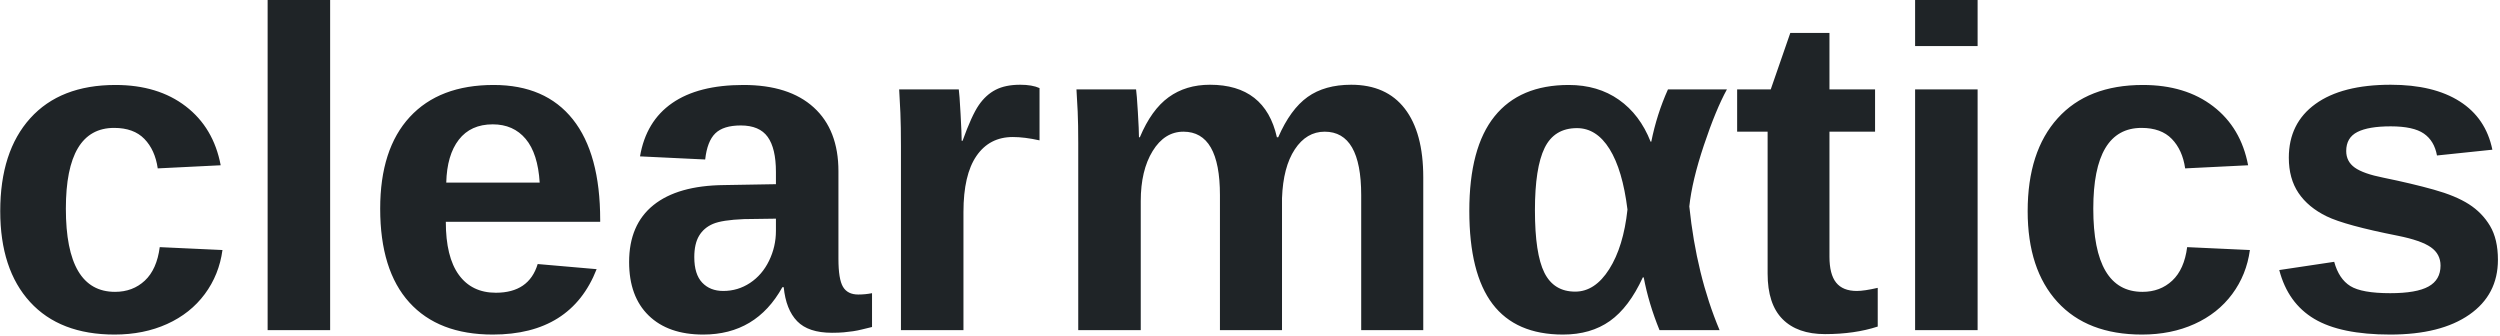
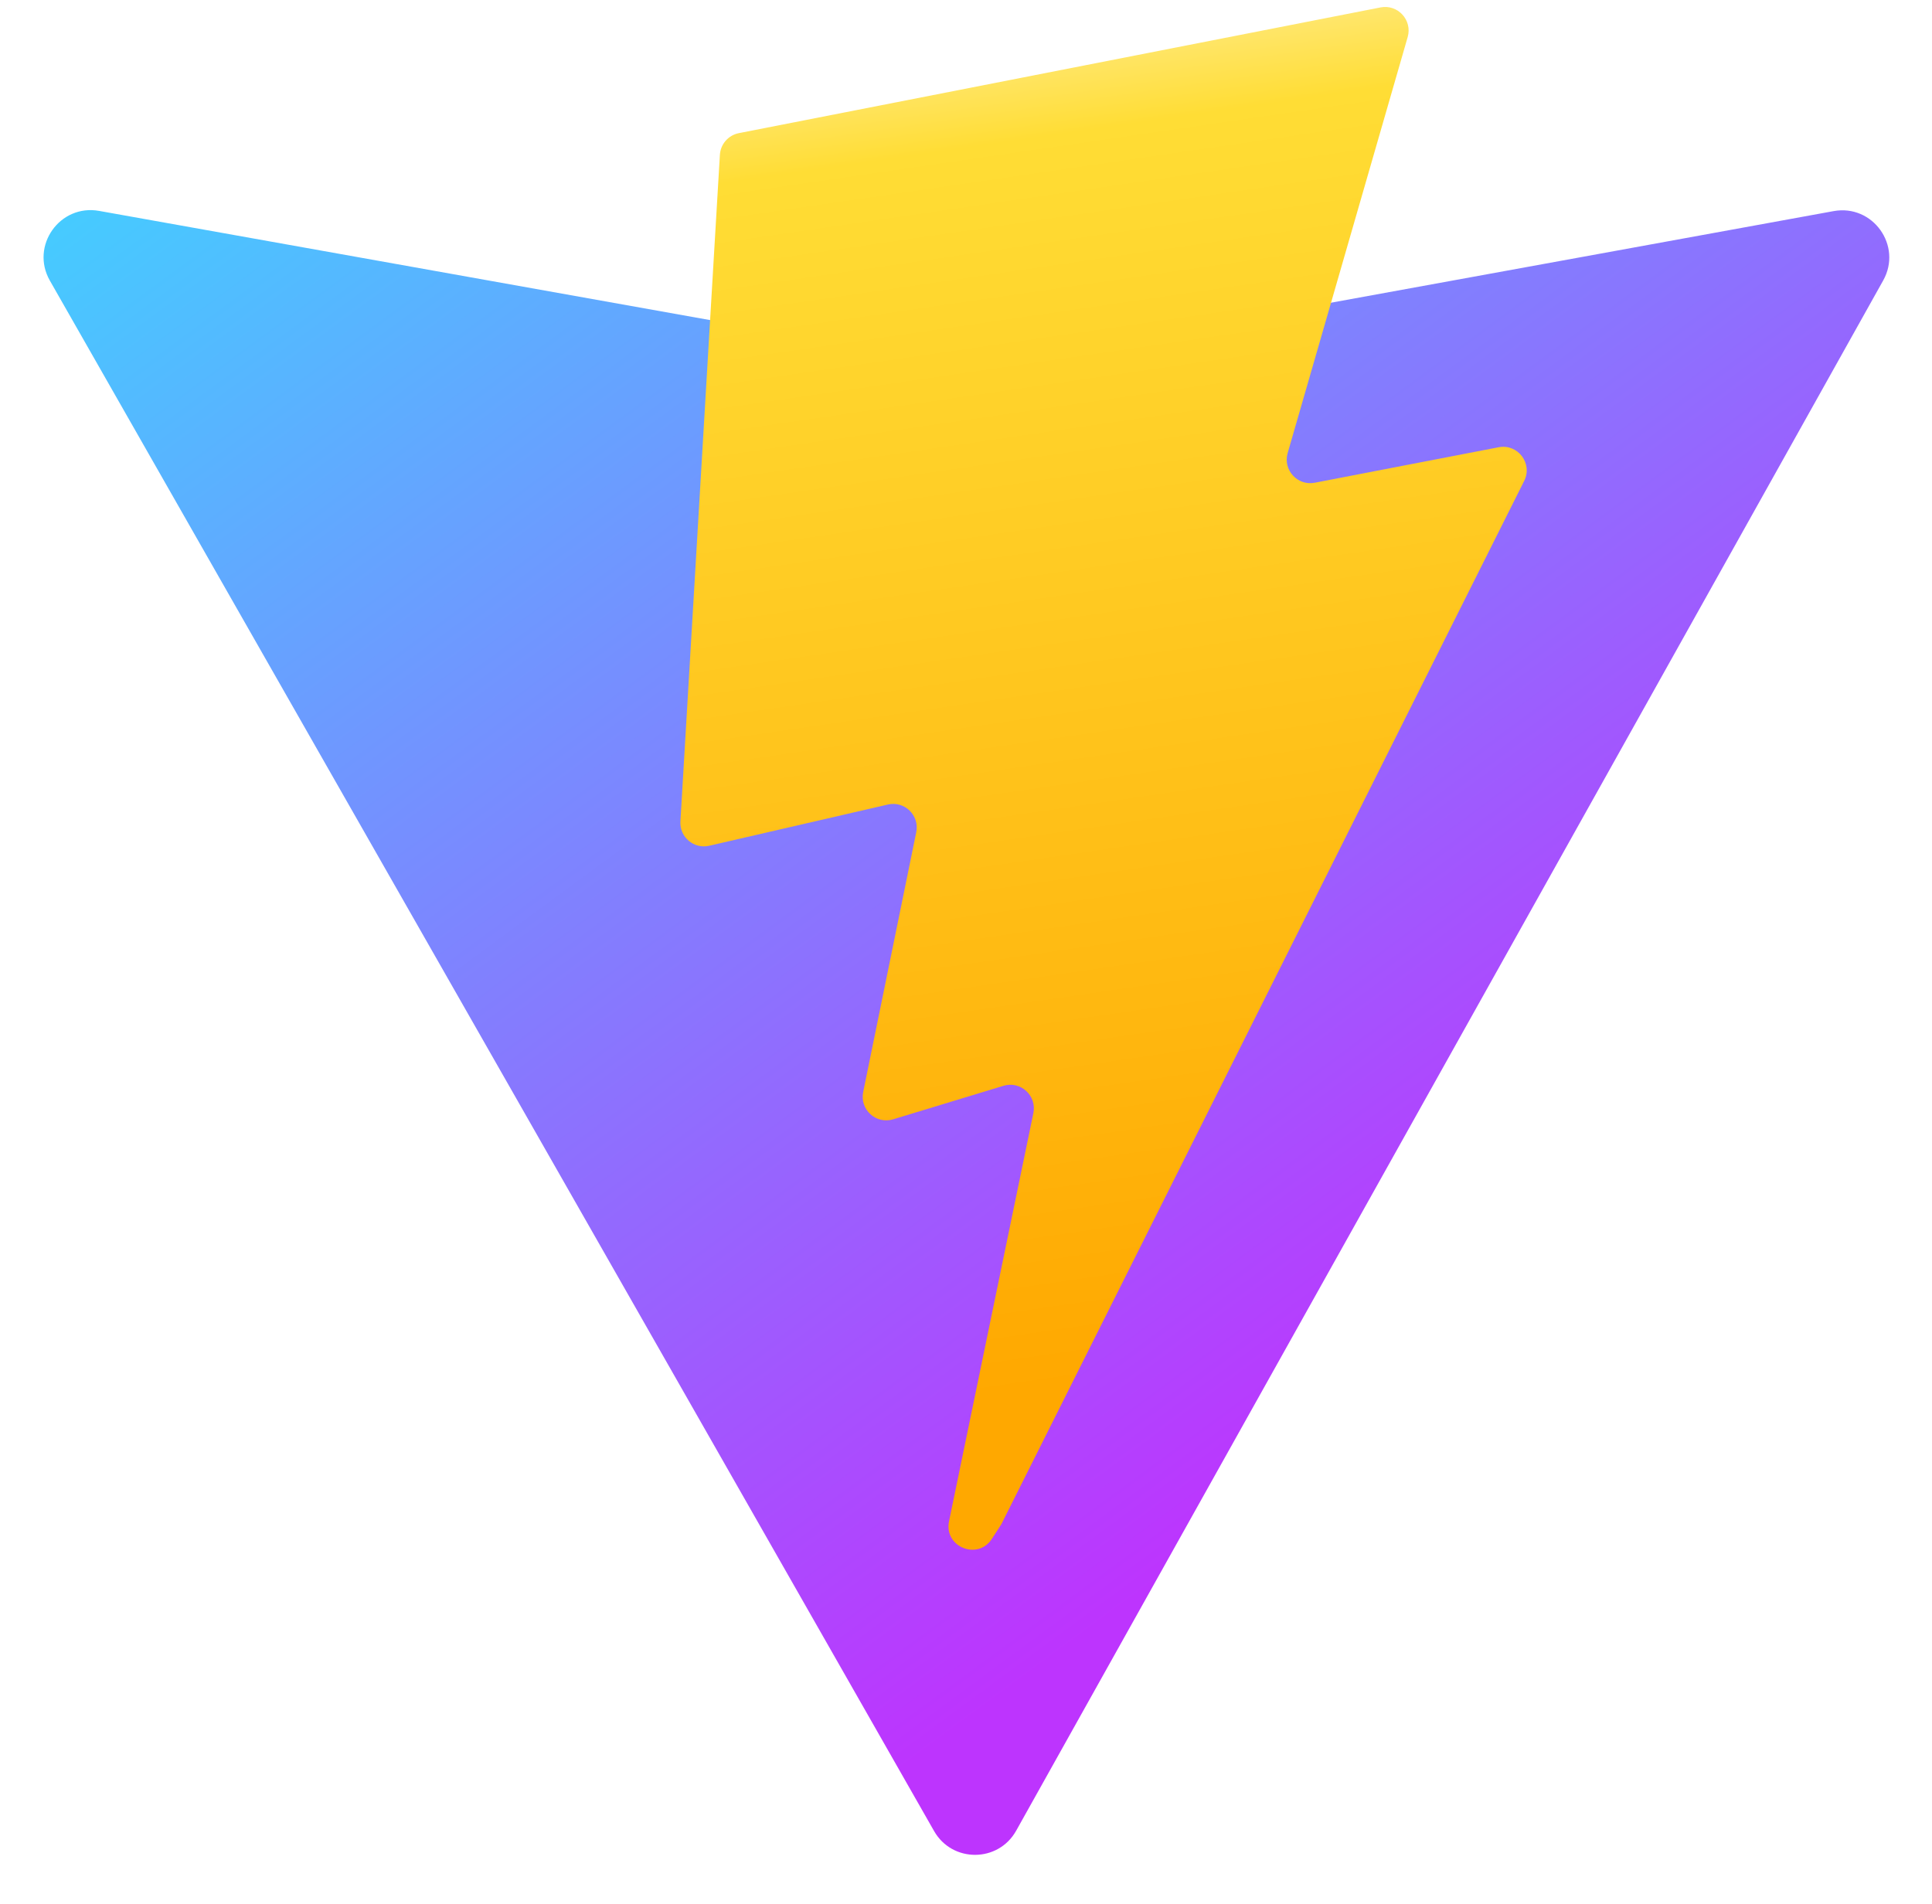
- <svg xmlns="http://www.w3.org/2000/svg" width="878" height="118" viewBox="0 0 878 118">
-   <path fill="#1F2427" fill-rule="evenodd" d="M40.241,117.497 C27.428,117.497 17.532,113.682 10.553,106.052 C3.574,98.422 0.084,87.784 0.084,74.138 C0.084,60.179 3.6,49.307 10.631,41.521 C17.662,33.734 27.636,29.841 40.553,29.841 C50.501,29.841 58.73,32.341 65.241,37.341 C71.751,42.341 75.84,49.242 77.506,58.044 L55.397,59.138 C54.772,54.815 53.209,51.364 50.709,48.786 C48.209,46.208 44.668,44.919 40.084,44.919 C28.782,44.919 23.131,54.372 23.131,73.278 C23.131,92.758 28.886,102.497 40.397,102.497 C44.563,102.497 48.053,101.182 50.866,98.552 C53.678,95.922 55.423,92.002 56.1,86.794 L78.131,87.81 C77.35,93.591 75.28,98.747 71.92,103.278 C68.561,107.81 64.147,111.312 58.678,113.786 C53.209,116.26 47.064,117.497 40.241,117.497 Z M93.991,115.935 L93.991,-0.003 L115.944,-0.003 L115.944,115.935 L93.991,115.935 Z M173.053,117.497 C160.345,117.497 150.579,113.734 143.756,106.208 C136.933,98.682 133.522,87.706 133.522,73.278 C133.522,59.32 136.985,48.591 143.912,41.091 C150.84,33.591 160.657,29.841 173.366,29.841 C185.501,29.841 194.772,33.864 201.178,41.911 C207.584,49.958 210.787,61.742 210.787,77.263 L210.787,77.888 L156.569,77.888 C156.569,86.117 158.092,92.328 161.139,96.521 C164.186,100.713 168.522,102.81 174.147,102.81 C181.907,102.81 186.803,99.45 188.834,92.731 L209.537,94.528 C203.548,109.841 191.386,117.497 173.053,117.497 Z M173.053,43.669 C167.897,43.669 163.925,45.466 161.139,49.06 C158.353,52.653 156.881,57.679 156.725,64.138 L189.537,64.138 C189.121,57.315 187.48,52.198 184.616,48.786 C181.751,45.375 177.897,43.669 173.053,43.669 Z M246.959,117.497 C238.782,117.497 232.402,115.271 227.819,110.817 C223.235,106.364 220.944,100.101 220.944,92.028 C220.944,83.278 223.795,76.612 229.498,72.028 C235.202,67.445 243.47,65.101 254.303,64.997 L272.506,64.685 L272.506,60.388 C272.506,54.867 271.543,50.765 269.616,48.083 C267.688,45.401 264.537,44.06 260.162,44.06 C256.1,44.06 253.118,44.984 251.217,46.833 C249.316,48.682 248.131,51.742 247.662,56.013 L224.772,54.919 C226.178,46.69 229.941,40.453 236.061,36.208 C242.181,31.963 250.527,29.841 261.1,29.841 C271.777,29.841 280.006,32.471 285.787,37.731 C291.569,42.992 294.459,50.466 294.459,60.153 L294.459,90.935 C294.459,95.674 294.993,98.942 296.061,100.739 C297.129,102.536 298.912,103.435 301.412,103.435 C303.079,103.435 304.694,103.278 306.256,102.966 L306.256,114.841 C304.954,115.153 303.782,115.44 302.741,115.7 C301.699,115.961 300.657,116.169 299.616,116.325 C298.574,116.481 297.467,116.612 296.295,116.716 C295.123,116.82 293.756,116.872 292.194,116.872 C286.673,116.872 282.597,115.518 279.967,112.81 C277.337,110.101 275.761,106.117 275.241,100.856 L274.772,100.856 C268.626,111.95 259.355,117.497 246.959,117.497 Z M272.506,76.794 L261.256,76.95 C256.152,77.159 252.532,77.718 250.397,78.63 C248.261,79.541 246.634,80.935 245.514,82.81 C244.394,84.685 243.834,87.185 243.834,90.31 C243.834,94.32 244.759,97.302 246.608,99.255 C248.457,101.208 250.918,102.185 253.991,102.185 C257.428,102.185 260.566,101.247 263.405,99.372 C266.243,97.497 268.47,94.906 270.084,91.599 C271.699,88.291 272.506,84.789 272.506,81.091 L272.506,76.794 Z M316.412,115.935 L316.412,51.247 C316.412,46.612 316.347,42.745 316.217,39.646 C316.087,36.547 315.944,33.799 315.787,31.403 L336.725,31.403 C336.881,32.341 337.09,35.192 337.35,39.958 C337.61,44.724 337.741,47.888 337.741,49.45 L338.053,49.45 C340.188,43.513 342.089,39.333 343.756,36.911 C345.423,34.489 347.402,32.692 349.694,31.521 C351.985,30.349 354.85,29.763 358.287,29.763 C361.1,29.763 363.366,30.153 365.084,30.935 L365.084,49.294 C361.543,48.513 358.418,48.122 355.709,48.122 C350.241,48.122 345.983,50.336 342.936,54.763 C339.889,59.19 338.366,65.752 338.366,74.45 L338.366,115.935 L316.412,115.935 Z M428.444,115.935 L428.444,68.513 C428.444,53.669 424.173,46.247 415.631,46.247 C411.204,46.247 407.597,48.513 404.811,53.044 C402.024,57.575 400.631,63.435 400.631,70.622 L400.631,115.935 L378.678,115.935 L378.678,50.31 C378.678,45.778 378.613,42.067 378.483,39.177 C378.353,36.286 378.209,33.695 378.053,31.403 L398.991,31.403 C399.147,32.393 399.355,35.036 399.616,39.333 C399.876,43.63 400.006,46.586 400.006,48.2 L400.319,48.2 C403.027,41.742 406.399,37.054 410.436,34.138 C414.472,31.221 419.303,29.763 424.928,29.763 C437.845,29.763 445.683,35.908 448.444,48.2 L448.912,48.2 C451.777,41.638 455.214,36.924 459.225,34.06 C463.235,31.195 468.339,29.763 474.537,29.763 C482.767,29.763 489.043,32.562 493.366,38.161 C497.688,43.76 499.85,51.794 499.85,62.263 L499.85,115.935 L478.053,115.935 L478.053,68.513 C478.053,53.669 473.782,46.247 465.241,46.247 C460.97,46.247 457.467,48.317 454.733,52.458 C451.998,56.599 450.501,62.315 450.241,69.606 L450.241,115.935 L428.444,115.935 Z M576.959,97.419 C573.73,104.45 569.876,109.554 565.397,112.731 C560.918,115.909 555.423,117.497 548.912,117.497 C537.871,117.497 529.629,113.916 524.186,106.755 C518.743,99.593 516.022,88.695 516.022,74.06 C516.022,59.268 518.977,48.2 524.889,40.856 C530.8,33.513 539.485,29.841 550.944,29.841 C557.767,29.841 563.639,31.573 568.561,35.036 C573.483,38.5 577.194,43.409 579.694,49.763 L579.928,49.763 C581.23,43.304 583.183,37.185 585.787,31.403 L606.491,31.403 C603.886,36.143 601.191,42.679 598.405,51.013 C595.618,59.346 593.912,66.507 593.287,72.497 C594.954,88.591 598.496,103.07 603.912,115.935 L582.819,115.935 C580.267,109.685 578.418,103.513 577.272,97.419 L576.959,97.419 Z M539.069,73.825 C539.069,84.034 540.175,91.351 542.389,95.778 C544.603,100.205 548.209,102.419 553.209,102.419 C557.845,102.419 561.829,99.789 565.162,94.528 C568.496,89.268 570.631,82.289 571.569,73.591 C570.423,64.32 568.327,57.237 565.28,52.341 C562.233,47.445 558.418,44.997 553.834,44.997 C548.522,44.997 544.733,47.315 542.467,51.95 C540.201,56.586 539.069,63.877 539.069,73.825 Z M640.944,117.341 C634.485,117.341 629.511,115.583 626.022,112.067 C622.532,108.552 620.787,103.226 620.787,96.091 L620.787,46.247 L610.084,46.247 L610.084,31.403 L621.881,31.403 L628.756,11.56 L642.506,11.56 L642.506,31.403 L658.522,31.403 L658.522,46.247 L642.506,46.247 L642.506,90.153 C642.506,94.268 643.287,97.302 644.85,99.255 C646.412,101.208 648.834,102.185 652.116,102.185 C653.834,102.185 656.282,101.82 659.459,101.091 L659.459,114.685 C654.043,116.455 647.871,117.341 640.944,117.341 Z M672.584,16.169 L672.584,-0.003 L694.537,-0.003 L694.537,16.169 L672.584,16.169 Z M672.584,115.935 L672.584,31.403 L694.537,31.403 L694.537,115.935 L672.584,115.935 Z M752.272,117.497 C739.459,117.497 729.564,113.682 722.584,106.052 C715.605,98.422 712.116,87.784 712.116,74.138 C712.116,60.179 715.631,49.307 722.662,41.521 C729.694,33.734 739.668,29.841 752.584,29.841 C762.532,29.841 770.761,32.341 777.272,37.341 C783.782,42.341 787.871,49.242 789.537,58.044 L767.428,59.138 C766.803,54.815 765.241,51.364 762.741,48.786 C760.241,46.208 756.699,44.919 752.116,44.919 C740.813,44.919 735.162,54.372 735.162,73.278 C735.162,92.758 740.918,102.497 752.428,102.497 C756.595,102.497 760.084,101.182 762.897,98.552 C765.709,95.922 767.454,92.002 768.131,86.794 L790.162,87.81 C789.381,93.591 787.311,98.747 783.951,103.278 C780.592,107.81 776.178,111.312 770.709,113.786 C765.241,116.26 759.095,117.497 752.272,117.497 Z M877.272,91.247 C877.272,99.424 873.925,105.843 867.233,110.505 C860.54,115.166 851.282,117.497 839.459,117.497 C827.845,117.497 818.952,115.661 812.78,111.989 C806.608,108.317 802.506,102.601 800.475,94.841 L819.772,91.95 C820.866,95.961 822.754,98.799 825.436,100.466 C828.118,102.133 832.793,102.966 839.459,102.966 C845.605,102.966 850.084,102.185 852.897,100.622 C855.709,99.06 857.116,96.612 857.116,93.278 C857.116,90.57 855.983,88.422 853.717,86.833 C851.451,85.244 847.61,83.903 842.194,82.81 C829.798,80.362 821.438,78.083 817.116,75.974 C812.793,73.864 809.498,71.13 807.233,67.771 C804.967,64.411 803.834,60.284 803.834,55.388 C803.834,47.315 806.946,41.026 813.17,36.521 C819.394,32.015 828.209,29.763 839.616,29.763 C849.668,29.763 857.754,31.716 863.873,35.622 C869.993,39.528 873.808,45.179 875.319,52.575 L855.866,54.606 C855.241,51.169 853.704,48.604 851.256,46.911 C848.808,45.218 844.928,44.372 839.616,44.372 C834.407,44.372 830.501,45.036 827.897,46.364 C825.293,47.692 823.991,49.919 823.991,53.044 C823.991,55.492 824.993,57.432 826.998,58.864 C829.004,60.297 832.376,61.481 837.116,62.419 C843.73,63.773 849.603,65.166 854.733,66.599 C859.863,68.031 863.978,69.737 867.076,71.716 C870.175,73.695 872.649,76.234 874.498,79.333 C876.347,82.432 877.272,86.403 877.272,91.247 Z" />
+ <svg xmlns="http://www.w3.org/2000/svg" width="410" height="404" viewBox="0 0 410 404" fill="none">
+   <path d="M399.641 59.525L215.643 388.545C211.844 395.338 202.084 395.378 198.228 388.618L10.582 59.556C6.381 52.19 12.68 43.267 21.028 44.759L205.223 77.682C206.398 77.892 207.601 77.89 208.776 77.676L389.119 44.806C397.439 43.289 403.768 52.143 399.641 59.525Z" fill="url(#paint0_linear)" />
+   <path d="M292.965 1.574L156.801 28.255C154.563 28.694 152.906 30.59 152.771 32.866L144.395 174.33C144.198 177.662 147.258 180.248 150.51 179.498L188.42 170.749C191.967 169.931 195.172 173.055 194.443 176.622L183.18 231.775C182.422 235.487 185.907 238.661 189.532 237.56L212.947 230.446C216.577 229.344 220.065 232.527 219.297 236.242L201.398 322.875C200.278 328.294 207.486 331.249 210.492 326.603L212.5 323.5L323.454 102.072C325.312 98.365 322.108 94.137 318.036 94.923L279.014 102.454C275.347 103.161 272.227 99.746 273.262 96.158L298.731 7.867C299.767 4.273 296.636 0.855 292.965 1.574Z" fill="url(#paint1_linear)" />
+   <defs>
+     <linearGradient id="paint0_linear" x1="6" y1="33" x2="235" y2="344" gradientUnits="userSpaceOnUse">
+       <stop stop-color="#41D1FF" />
+       <stop offset="1" stop-color="#BD34FE" />
+     </linearGradient>
+     <linearGradient id="paint1_linear" x1="194.651" y1="8.818" x2="236.076" y2="292.989" gradientUnits="userSpaceOnUse">
+       <stop stop-color="#FFEA83" />
+       <stop offset="0.083" stop-color="#FFDD35" />
+       <stop offset="1" stop-color="#FFA800" />
+     </linearGradient>
+   </defs>
</svg>
